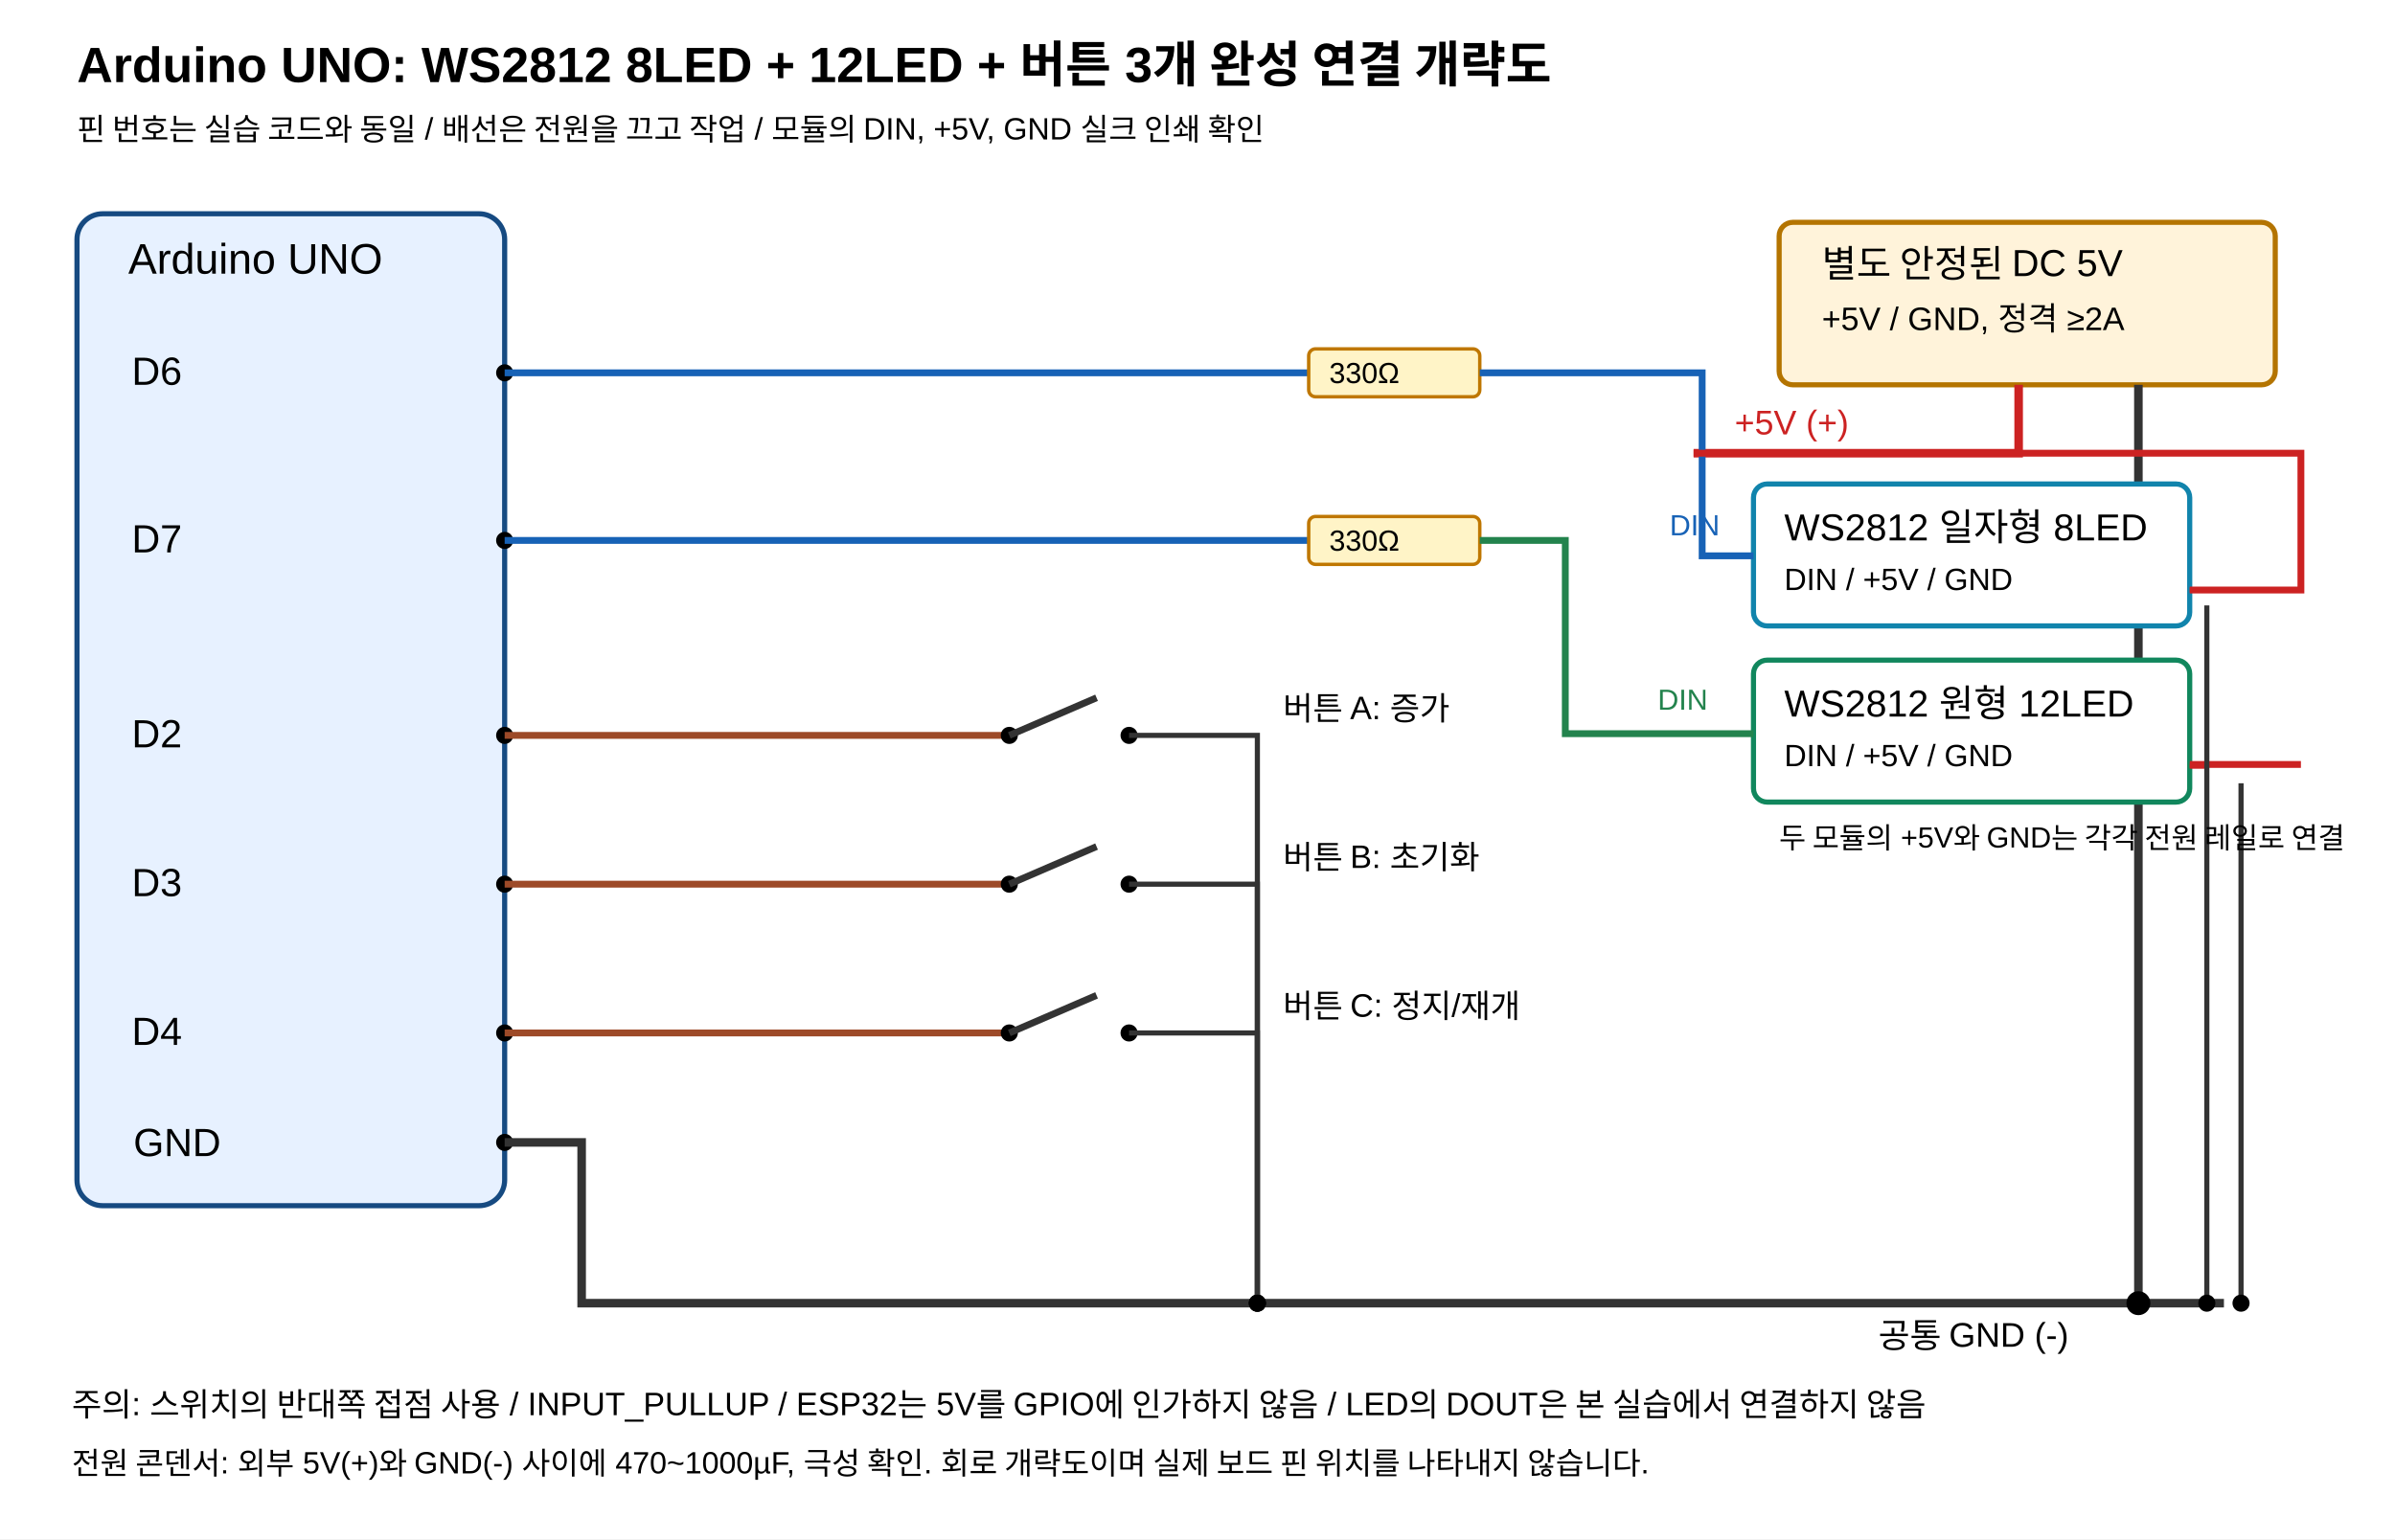
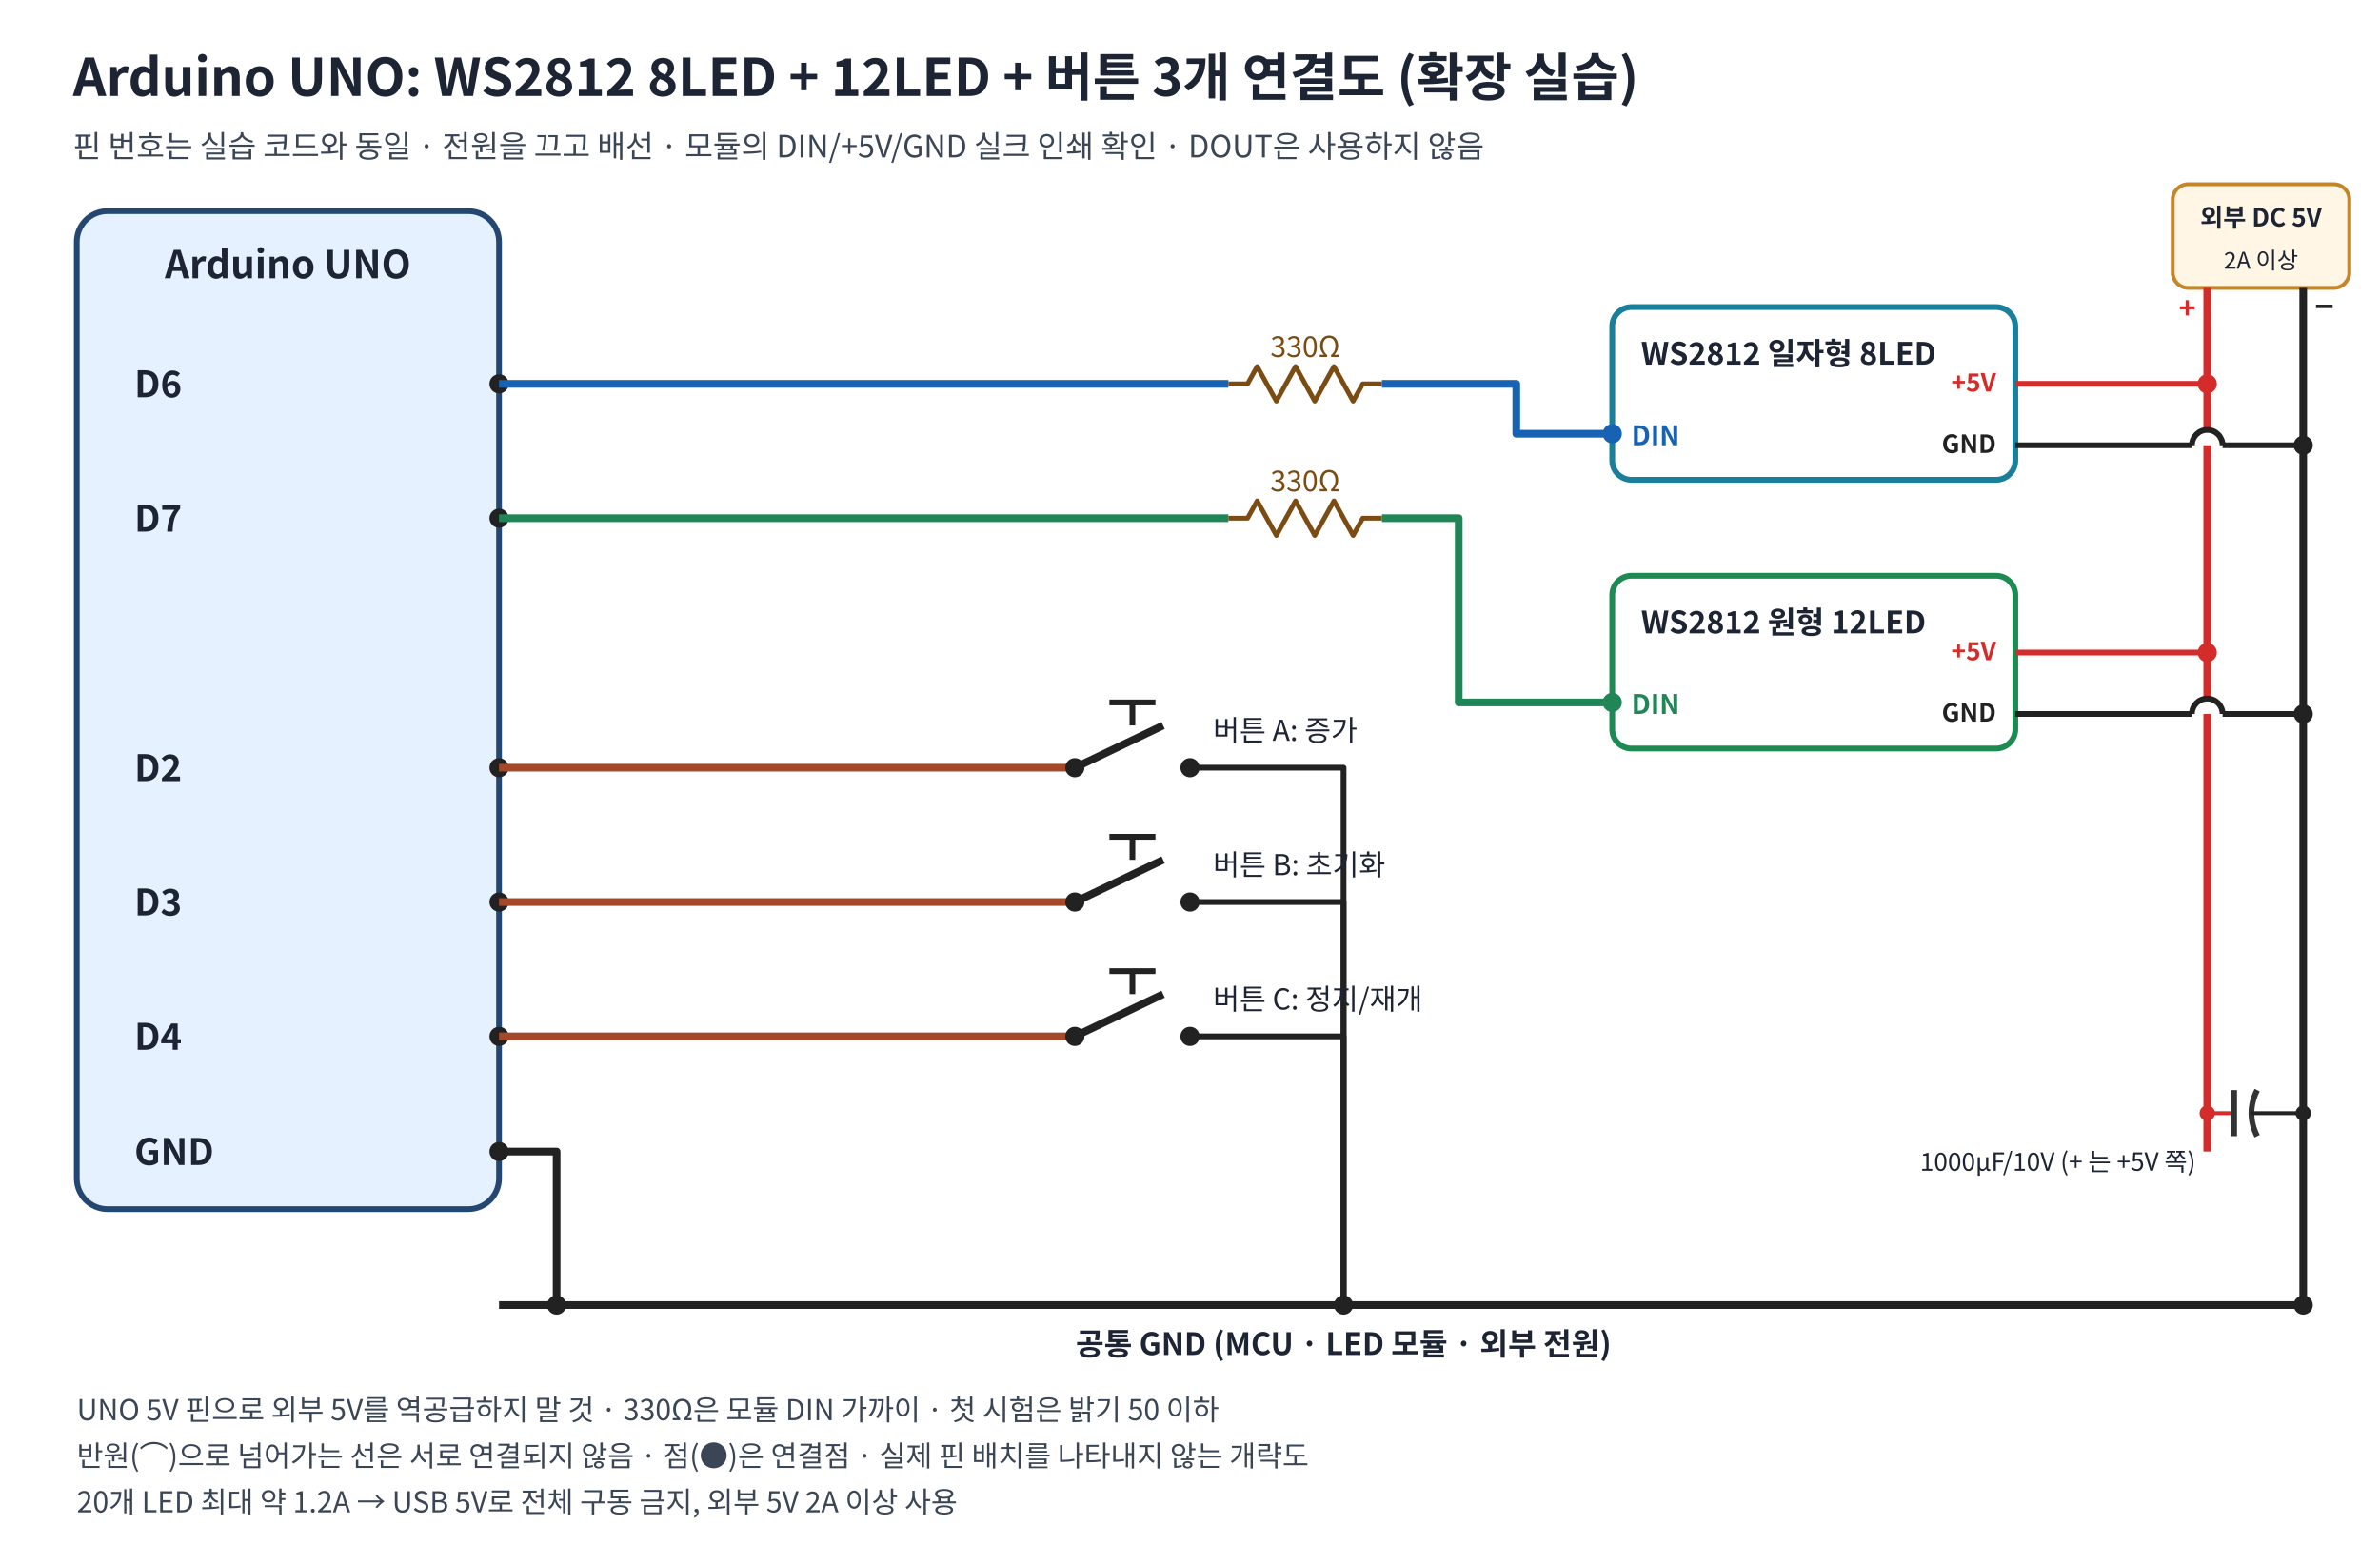
- <svg xmlns="http://www.w3.org/2000/svg" width="1400" height="900" viewBox="0 0 1400 900">
-   <rect width="1400" height="900" fill="white" />
-   <g font-family="Arial,'Noto Sans CJK KR',sans-serif">
-     <text x="45" y="48" font-size="29" font-weight="bold">Arduino UNO: WS2812 8LED + 12LED + 버튼 3개 완성 연결 개략도</text>
-     <text x="45" y="82" font-size="18">핀 번호는 실습 코드와 동일 / 배선은 전원을 끄고 작업 / 모듈의 DIN, +5V, GND 실크 인쇄 확인</text>
-     <rect x="45" y="125" width="250" height="580" rx="15" fill="#e7f1ff" stroke="#164a81" stroke-width="3" />
-     <text x="75" y="160" font-size="25">Arduino UNO</text>
-     <circle cx="295" cy="218" r="5" />
-     <text x="77" y="225" font-size="23">D6</text>
-     <circle cx="295" cy="316" r="5" />
-     <text x="77" y="323" font-size="23">D7</text>
-     <circle cx="295" cy="430" r="5" />
-     <text x="77" y="437" font-size="23">D2</text>
-     <circle cx="295" cy="517" r="5" />
-     <text x="77" y="524" font-size="23">D3</text>
-     <circle cx="295" cy="604" r="5" />
-     <text x="77" y="611" font-size="23">D4</text>
-     <text x="78" y="676" font-size="23">GND</text>
-     <circle cx="295" cy="668" r="5" />
-     <path d="M295 668 H340 V762 H1300" fill="none" stroke="#333" stroke-width="5" />
-     <text x="1098" y="788" font-size="20">공통 GND (-)</text>
-     <rect x="1040" y="130" width="290" height="95" rx="8" fill="#fff3da" stroke="#b47400" stroke-width="3" />
-     <text x="1065" y="162" font-size="22">별도 안정된 DC 5V</text>
-     <text x="1065" y="193" font-size="19">+5V / GND, 정격 ≥2A</text>
-     <path d="M1180 225 V265 H990" stroke="#c22" stroke-width="5" fill="none" />
-     <text x="1014" y="254" font-size="20" fill="#c22">+5V (+)</text>
-     <path d="M1250 225 V762" stroke="#333" stroke-width="5" />
-     <circle cx="1250" cy="762" r="7" />
-     <rect x="1025" y="283" width="255" height="83" rx="8" fill="#fff" stroke="#1184ac" stroke-width="3" />
-     <text x="1043" y="316" font-size="22">WS2812 일자형 8LED</text>
-     <text x="1043" y="345" font-size="18">DIN  /  +5V  /  GND</text>
-     <rect x="1025" y="386" width="255" height="83" rx="8" fill="#fff" stroke="#11875d" stroke-width="3" />
-     <text x="1043" y="419" font-size="22">WS2812 원형 12LED</text>
-     <text x="1043" y="448" font-size="18">DIN  /  +5V  /  GND</text>
-     <path d="M295 218 H765 M295 316 H765" stroke="#1762b6" stroke-width="4" fill="none" />
-     <rect x="765" y="204" width="100" height="28" rx="4" fill="#fff4c7" stroke="#bf7700" stroke-width="2" />
-     <text x="777" y="224" font-size="17">330Ω</text>
-     <path d="M865 218 H995 V325 H1025" stroke="#1762b6" stroke-width="4" fill="none" />
-     <text x="976" y="313" font-size="17" fill="#1762b6">DIN</text>
-     <rect x="765" y="302" width="100" height="28" rx="4" fill="#fff4c7" stroke="#bf7700" stroke-width="2" />
-     <text x="777" y="322" font-size="17">330Ω</text>
-     <path d="M865 316 H915 V429 H1025" stroke="#23834d" stroke-width="4" fill="none" />
-     <text x="969" y="415" font-size="17" fill="#23834d">DIN</text>
-     <path d="M990 265 H1345 V345 H1280 M1345 447 H1280" stroke="#c22" stroke-width="4" fill="none" />
-     <path d="M1290 345 H1280 M1290 448 H1280" stroke="#c22" stroke-width="3" />
-     <path d="M1290 354 V762 M1310 458 V762" stroke="#333" stroke-width="3" fill="none" />
-     <circle cx="1290" cy="762" r="5" />
-     <circle cx="1310" cy="762" r="5" />
-     <text x="1040" y="496" font-size="17">두 모듈의 +5V와 GND는 각각 전원 레일로 연결</text>
-     <path d="M295 430 H590" stroke="#9d4a28" stroke-width="4" />
-     <circle cx="590" cy="430" r="5" />
-     <path d="M590 430 l51 -22" stroke="#333" stroke-width="4" />
-     <circle cx="660" cy="430" r="5" />
-     <path d="M660 430 H735 V762" stroke="#333" stroke-width="3" fill="none" />
-     <circle cx="735" cy="762" r="5" />
-     <text x="750" y="421" font-size="19">버튼 A: 증가</text>
-     <path d="M295 517 H590" stroke="#9d4a28" stroke-width="4" />
-     <circle cx="590" cy="517" r="5" />
-     <path d="M590 517 l51 -22" stroke="#333" stroke-width="4" />
-     <circle cx="660" cy="517" r="5" />
-     <path d="M660 517 H735 V762" stroke="#333" stroke-width="3" fill="none" />
-     <circle cx="735" cy="762" r="5" />
-     <text x="750" y="508" font-size="19">버튼 B: 초기화</text>
-     <path d="M295 604 H590" stroke="#9d4a28" stroke-width="4" />
-     <circle cx="590" cy="604" r="5" />
-     <path d="M590 604 l51 -22" stroke="#333" stroke-width="4" />
-     <circle cx="660" cy="604" r="5" />
-     <path d="M660 604 H735 V762" stroke="#333" stroke-width="3" fill="none" />
-     <circle cx="735" cy="762" r="5" />
-     <text x="750" y="595" font-size="19">버튼 C: 정지/재개</text>
-     <text x="42" y="828" font-size="19">주의: 스위치의 반대쪽 접점 사용 / INPUT_PULLUP / ESP32는 5V를 GPIO에 인가하지 않음 / LED의 DOUT은 본 실습에서 연결하지 않음</text>
-     <text x="42" y="862" font-size="18">전원 콘덴서: 외부 5V(+)와 GND(-) 사이에 470~1000µF, 극성 확인. 회로 개략도이며 실제 보드 핀 위치를 나타내지 않습니다.</text>
+ <svg xmlns="http://www.w3.org/2000/svg" width="1240" height="805" viewBox="0 0 1240 805">
+   <defs>
+     <marker id="arr" viewBox="0 0 10 10" refX="9" refY="5" markerWidth="8" markerHeight="8" orient="auto-start-reverse">
+       <path d="M0 0 L10 5 L0 10 z" fill="#3a4556" />
+     </marker>
+   </defs>
+   <rect width="1240" height="805" fill="#ffffff" />
+   <g font-family="'Noto Sans CJK KR','Malgun Gothic','Apple SD Gothic Neo',sans-serif" fill="#1d2433">
+     <text x="38" y="50" font-size="27" font-weight="bold" fill="#1d2433" text-anchor="start">Arduino UNO: WS2812 8LED + 12LED + 버튼 3개 연결도 (확장 실습)</text>
+     <text x="38" y="82" font-size="16" font-weight="normal" fill="#3a4556" text-anchor="start">핀 번호는 실습 코드와 동일 · 전원을 끄고 배선 · 모듈의 DIN/+5V/GND 실크 인쇄 확인 · DOUT은 사용하지 않음</text>
+     <rect x="40" y="110" width="220" height="520" rx="16" fill="#e5f1ff" stroke="#244772" stroke-width="3" />
+     <text x="150" y="145" font-size="20" font-weight="bold" fill="#1d2433" text-anchor="middle">Arduino UNO</text>
+     <text x="70" y="207" font-size="19" font-weight="bold" fill="#1d2433" text-anchor="start">D6</text>
+     <circle cx="260" cy="200" r="5" fill="#222" />
+     <text x="70" y="277" font-size="19" font-weight="bold" fill="#1d2433" text-anchor="start">D7</text>
+     <circle cx="260" cy="270" r="5" fill="#222" />
+     <text x="70" y="407" font-size="19" font-weight="bold" fill="#1d2433" text-anchor="start">D2</text>
+     <circle cx="260" cy="400" r="5" fill="#222" />
+     <text x="70" y="477" font-size="19" font-weight="bold" fill="#1d2433" text-anchor="start">D3</text>
+     <circle cx="260" cy="470" r="5" fill="#222" />
+     <text x="70" y="547" font-size="19" font-weight="bold" fill="#1d2433" text-anchor="start">D4</text>
+     <circle cx="260" cy="540" r="5" fill="#222" />
+     <text x="70" y="607" font-size="19" font-weight="bold" fill="#1d2433" text-anchor="start">GND</text>
+     <circle cx="260" cy="600" r="5" fill="#222" />
+     <rect x="1132" y="96" width="92" height="54" rx="8" fill="#fff6e5" stroke="#c3862b" stroke-width="2" />
+     <text x="1178" y="118" font-size="13" font-weight="bold" fill="#1d2433" text-anchor="middle">외부 DC 5V</text>
+     <text x="1178" y="140" font-size="12" font-weight="normal" fill="#1d2433" text-anchor="middle">2A 이상</text>
+     <text x="1144" y="166" font-size="15" font-weight="bold" fill="#d42b2b" text-anchor="end">+</text>
+     <text x="1206" y="166" font-size="17" font-weight="bold" fill="#222" text-anchor="start">−</text>
+     <path d="M1150 150 L1150 600" stroke="#d42b2b" stroke-width="4" fill="none" stroke-linejoin="round" />
+     <path d="M1200 150 L1200 680 L260 680" stroke="#222" stroke-width="4" fill="none" stroke-linejoin="round" />
+     <path d="M1150 580 L1164 580" stroke="#d42b2b" stroke-width="2" fill="none" stroke-linejoin="round" />
+     <path d="M1164 568 L1164 592" stroke="#333" stroke-width="3" fill="none" stroke-linejoin="round" />
+     <path d="M1176 568 Q1170 580 1176 592" stroke="#333" stroke-width="3" fill="none" />
+     <path d="M1173 580 L1200 580" stroke="#222" stroke-width="2" fill="none" stroke-linejoin="round" />
+     <circle cx="1150" cy="580" r="4" fill="#d42b2b" />
+     <circle cx="1200" cy="580" r="4" fill="#222" />
+     <text x="1144" y="610" font-size="13" font-weight="normal" fill="#1d2433" text-anchor="end">1000µF/10V (+ 는 +5V 쪽)</text>
+     <rect x="840" y="160" width="210" height="90" rx="10" fill="#ffffff" stroke="#1a7f9b" stroke-width="3" />
+     <text x="855" y="190" font-size="16" font-weight="bold" fill="#1d2433" text-anchor="start">WS2812 일자형 8LED</text>
+     <text x="850" y="232" font-size="14" font-weight="bold" fill="#1762b3" text-anchor="start">DIN</text>
+     <text x="1040" y="204" font-size="13" font-weight="bold" fill="#d42b2b" text-anchor="end">+5V</text>
+     <text x="1040" y="236" font-size="13" font-weight="bold" fill="#222" text-anchor="end">GND</text>
+     <circle cx="840" cy="226" r="5" fill="#1762b3" />
+     <path d="M1050 200 L1150 200" stroke="#d42b2b" stroke-width="3" fill="none" stroke-linejoin="round" />
+     <circle cx="1150" cy="200" r="5" fill="#d42b2b" />
+     <path d="M1050 232 L1142 232" stroke="#222" stroke-width="3" fill="none" stroke-linejoin="round" />
+     <path d="M1142 232 A8 8 0 0 1 1158 232" stroke="#222" stroke-width="3" fill="#ffffff" />
+     <path d="M1158 232 L1200 232" stroke="#222" stroke-width="3" fill="none" stroke-linejoin="round" />
+     <circle cx="1200" cy="232" r="5" fill="#222" />
+     <rect x="840" y="300" width="210" height="90" rx="10" fill="#ffffff" stroke="#1d8a52" stroke-width="3" />
+     <text x="855" y="330" font-size="16" font-weight="bold" fill="#1d2433" text-anchor="start">WS2812 원형 12LED</text>
+     <text x="850" y="372" font-size="14" font-weight="bold" fill="#208657" text-anchor="start">DIN</text>
+     <text x="1040" y="344" font-size="13" font-weight="bold" fill="#d42b2b" text-anchor="end">+5V</text>
+     <text x="1040" y="376" font-size="13" font-weight="bold" fill="#222" text-anchor="end">GND</text>
+     <circle cx="840" cy="366" r="5" fill="#208657" />
+     <path d="M1050 340 L1150 340" stroke="#d42b2b" stroke-width="3" fill="none" stroke-linejoin="round" />
+     <circle cx="1150" cy="340" r="5" fill="#d42b2b" />
+     <path d="M1050 372 L1142 372" stroke="#222" stroke-width="3" fill="none" stroke-linejoin="round" />
+     <path d="M1142 372 A8 8 0 0 1 1158 372" stroke="#222" stroke-width="3" fill="#ffffff" />
+     <path d="M1158 372 L1200 372" stroke="#222" stroke-width="3" fill="none" stroke-linejoin="round" />
+     <circle cx="1200" cy="372" r="5" fill="#222" />
+     <path d="M260 200 L640 200" stroke="#1762b3" stroke-width="4" fill="none" stroke-linejoin="round" />
+     <path d="M640 200 L650 200 L655.0 191 L665.0 209 L675.0 191 L685.0 209 L695.0 191 L705.0 209 L710 200 L720 200" stroke="#7a4b12" stroke-width="2.5" fill="none" stroke-linejoin="round" />
+     <text x="680.0" y="186" font-size="15" font-weight="normal" fill="#7a4b12" text-anchor="middle">330Ω</text>
+     <path d="M720 200 L790 200 L790 226 L840 226" stroke="#1762b3" stroke-width="4" fill="none" stroke-linejoin="round" />
+     <path d="M260 270 L640 270" stroke="#208657" stroke-width="4" fill="none" stroke-linejoin="round" />
+     <path d="M640 270 L650 270 L655.0 261 L665.0 279 L675.0 261 L685.0 279 L695.0 261 L705.0 279 L710 270 L720 270" stroke="#7a4b12" stroke-width="2.5" fill="none" stroke-linejoin="round" />
+     <text x="680.0" y="256" font-size="15" font-weight="normal" fill="#7a4b12" text-anchor="middle">330Ω</text>
+     <path d="M720 270 L760 270 L760 366 L840 366" stroke="#208657" stroke-width="4" fill="none" stroke-linejoin="round" />
+     <path d="M260 400 L560 400" stroke="#a5482a" stroke-width="4" fill="none" stroke-linejoin="round" />
+     <circle cx="560" cy="400" r="5" fill="#222" />
+     <circle cx="620" cy="400" r="5" fill="#222" />
+     <path d="M560 400 L606 378" stroke="#222" stroke-width="4" fill="none" stroke-linejoin="round" />
+     <path d="M578 366 L602 366" stroke="#222" stroke-width="3" fill="none" stroke-linejoin="round" />
+     <path d="M590 366 L590 378" stroke="#222" stroke-width="3" fill="none" stroke-linejoin="round" />
+     <path d="M620 400 L700 400 L700 680" stroke="#222" stroke-width="3" fill="none" stroke-linejoin="round" />
+     <text x="632" y="386" font-size="15" font-weight="normal" fill="#1d2433" text-anchor="start">버튼 A: 증가</text>
+     <path d="M260 470 L560 470" stroke="#a5482a" stroke-width="4" fill="none" stroke-linejoin="round" />
+     <circle cx="560" cy="470" r="5" fill="#222" />
+     <circle cx="620" cy="470" r="5" fill="#222" />
+     <path d="M560 470 L606 448" stroke="#222" stroke-width="4" fill="none" stroke-linejoin="round" />
+     <path d="M578 436 L602 436" stroke="#222" stroke-width="3" fill="none" stroke-linejoin="round" />
+     <path d="M590 436 L590 448" stroke="#222" stroke-width="3" fill="none" stroke-linejoin="round" />
+     <path d="M620 470 L700 470 L700 680" stroke="#222" stroke-width="3" fill="none" stroke-linejoin="round" />
+     <text x="632" y="456" font-size="15" font-weight="normal" fill="#1d2433" text-anchor="start">버튼 B: 초기화</text>
+     <path d="M260 540 L560 540" stroke="#a5482a" stroke-width="4" fill="none" stroke-linejoin="round" />
+     <circle cx="560" cy="540" r="5" fill="#222" />
+     <circle cx="620" cy="540" r="5" fill="#222" />
+     <path d="M560 540 L606 518" stroke="#222" stroke-width="4" fill="none" stroke-linejoin="round" />
+     <path d="M578 506 L602 506" stroke="#222" stroke-width="3" fill="none" stroke-linejoin="round" />
+     <path d="M590 506 L590 518" stroke="#222" stroke-width="3" fill="none" stroke-linejoin="round" />
+     <path d="M620 540 L700 540 L700 680" stroke="#222" stroke-width="3" fill="none" stroke-linejoin="round" />
+     <text x="632" y="526" font-size="15" font-weight="normal" fill="#1d2433" text-anchor="start">버튼 C: 정지/재개</text>
+     <circle cx="700" cy="680" r="5" fill="#222" />
+     <path d="M260 600 L290 600 L290 680" stroke="#222" stroke-width="4" fill="none" stroke-linejoin="round" />
+     <circle cx="290" cy="680" r="5" fill="#222" />
+     <circle cx="1200" cy="680" r="5" fill="#222" />
+     <text x="700" y="706" font-size="16" font-weight="bold" fill="#1d2433" text-anchor="middle">공통 GND (MCU · LED 모듈 · 외부 전원)</text>
+     <text x="40" y="740" font-size="15" font-weight="normal" fill="#3a4556" text-anchor="start">UNO 5V 핀으로 외부 5V를 역공급하지 말 것 · 330Ω은 모듈 DIN 가까이 · 첫 시험은 밝기 50 이하</text>
+     <text x="40" y="764" font-size="15" font-weight="normal" fill="#3a4556" text-anchor="start">반원(⌒)으로 넘어가는 선은 서로 연결되지 않음 · 점(●)은 연결점 · 실제 핀 배치를 나타내지 않는 개략도</text>
+     <text x="40" y="788" font-size="15" font-weight="normal" fill="#3a4556" text-anchor="start">20개 LED 최대 약 1.2A → USB 5V로 전체 구동 금지, 외부 5V 2A 이상 사용</text>
  </g>
</svg>
